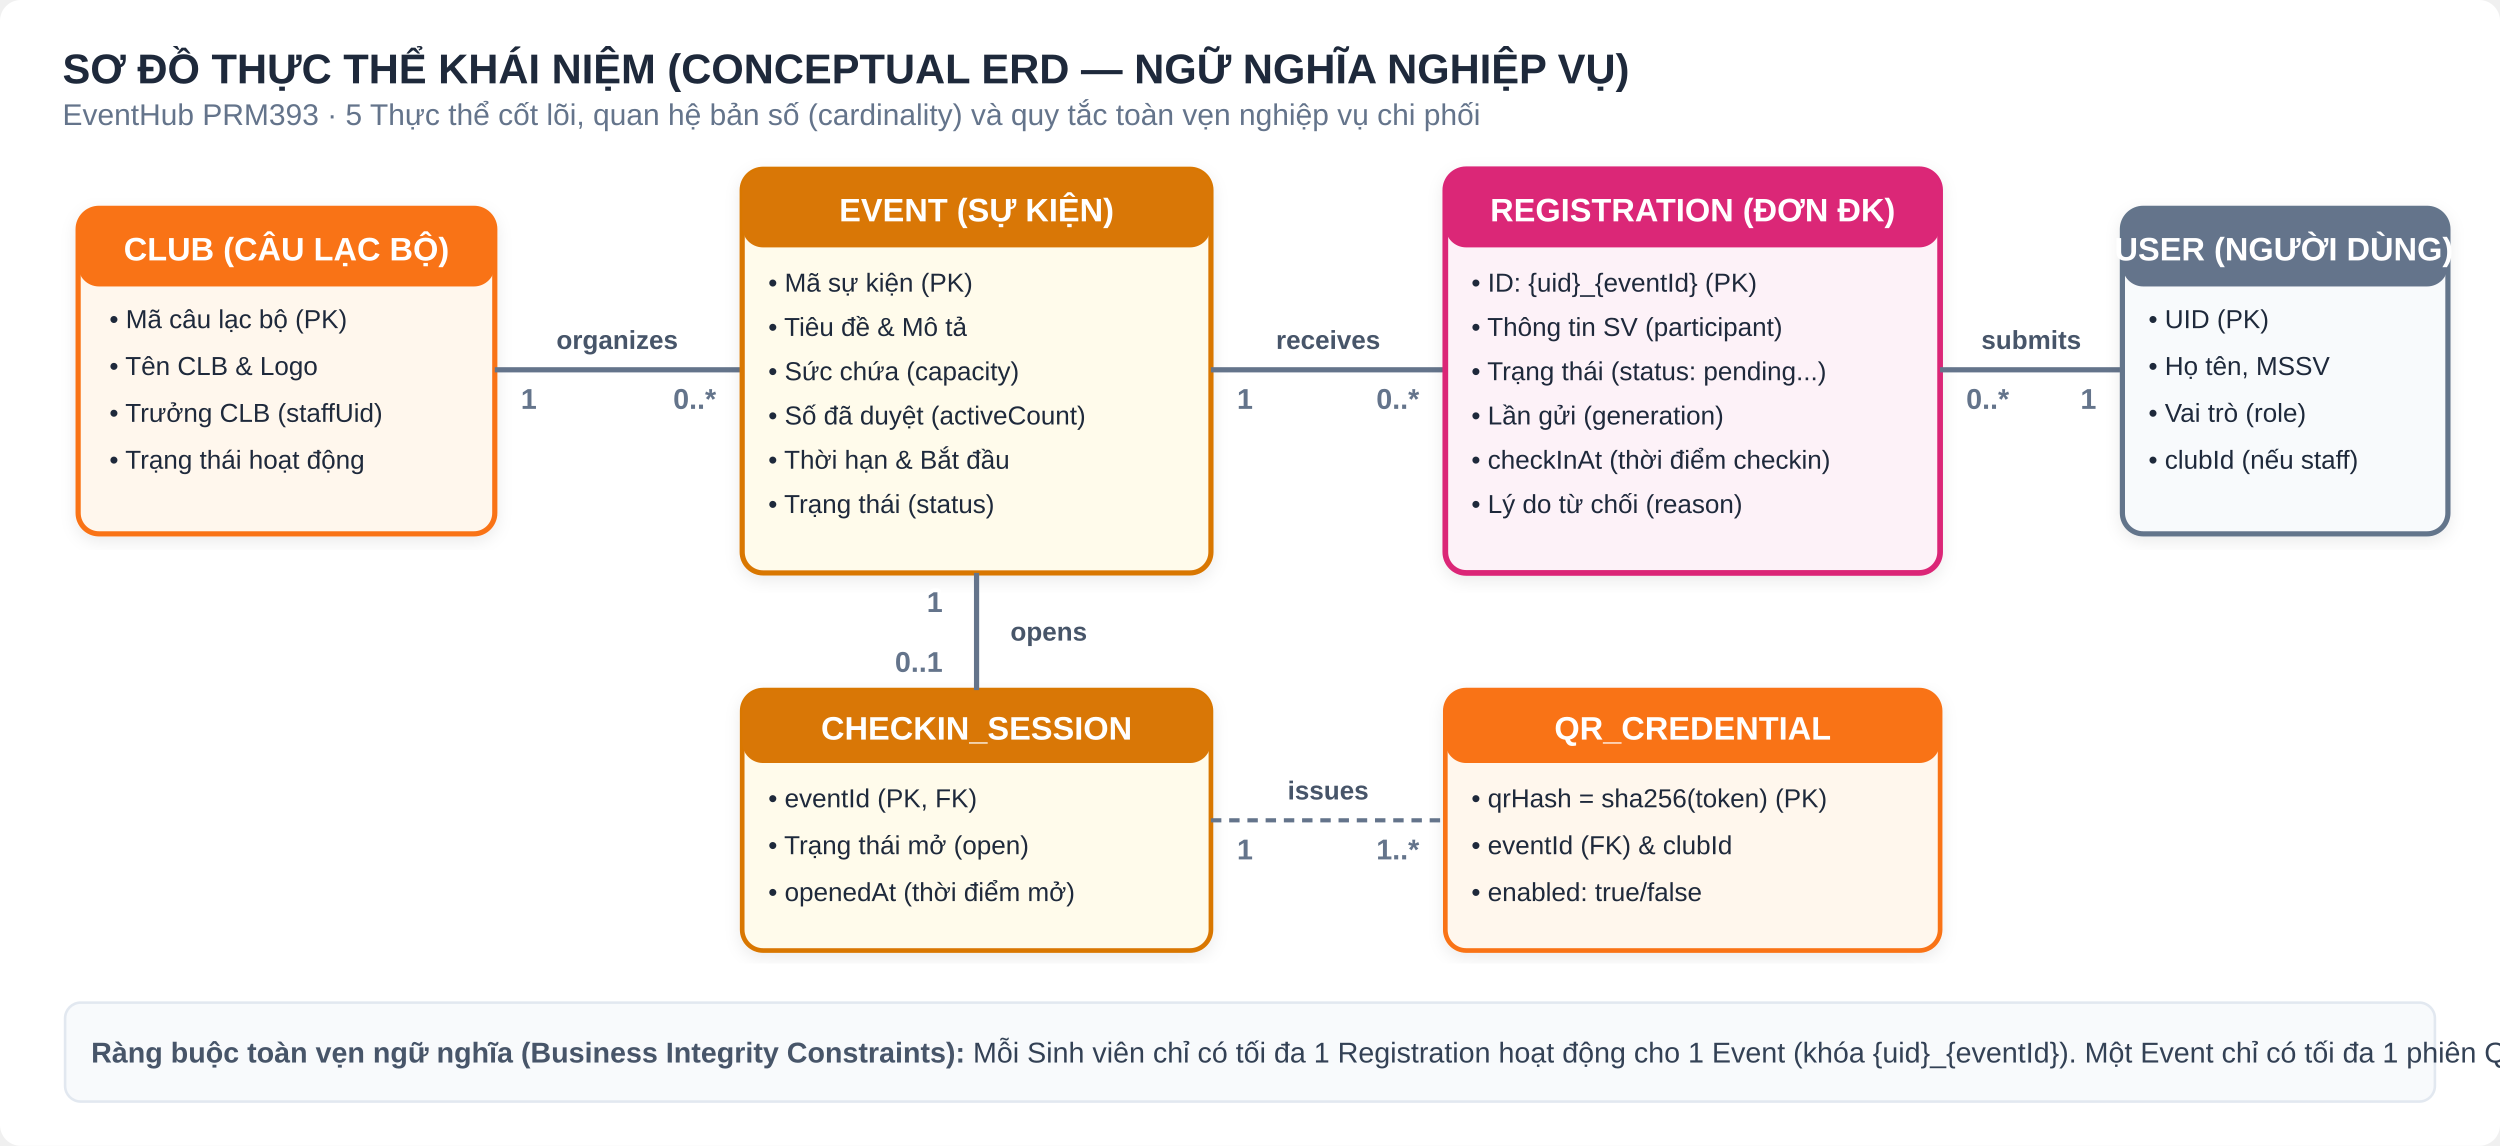
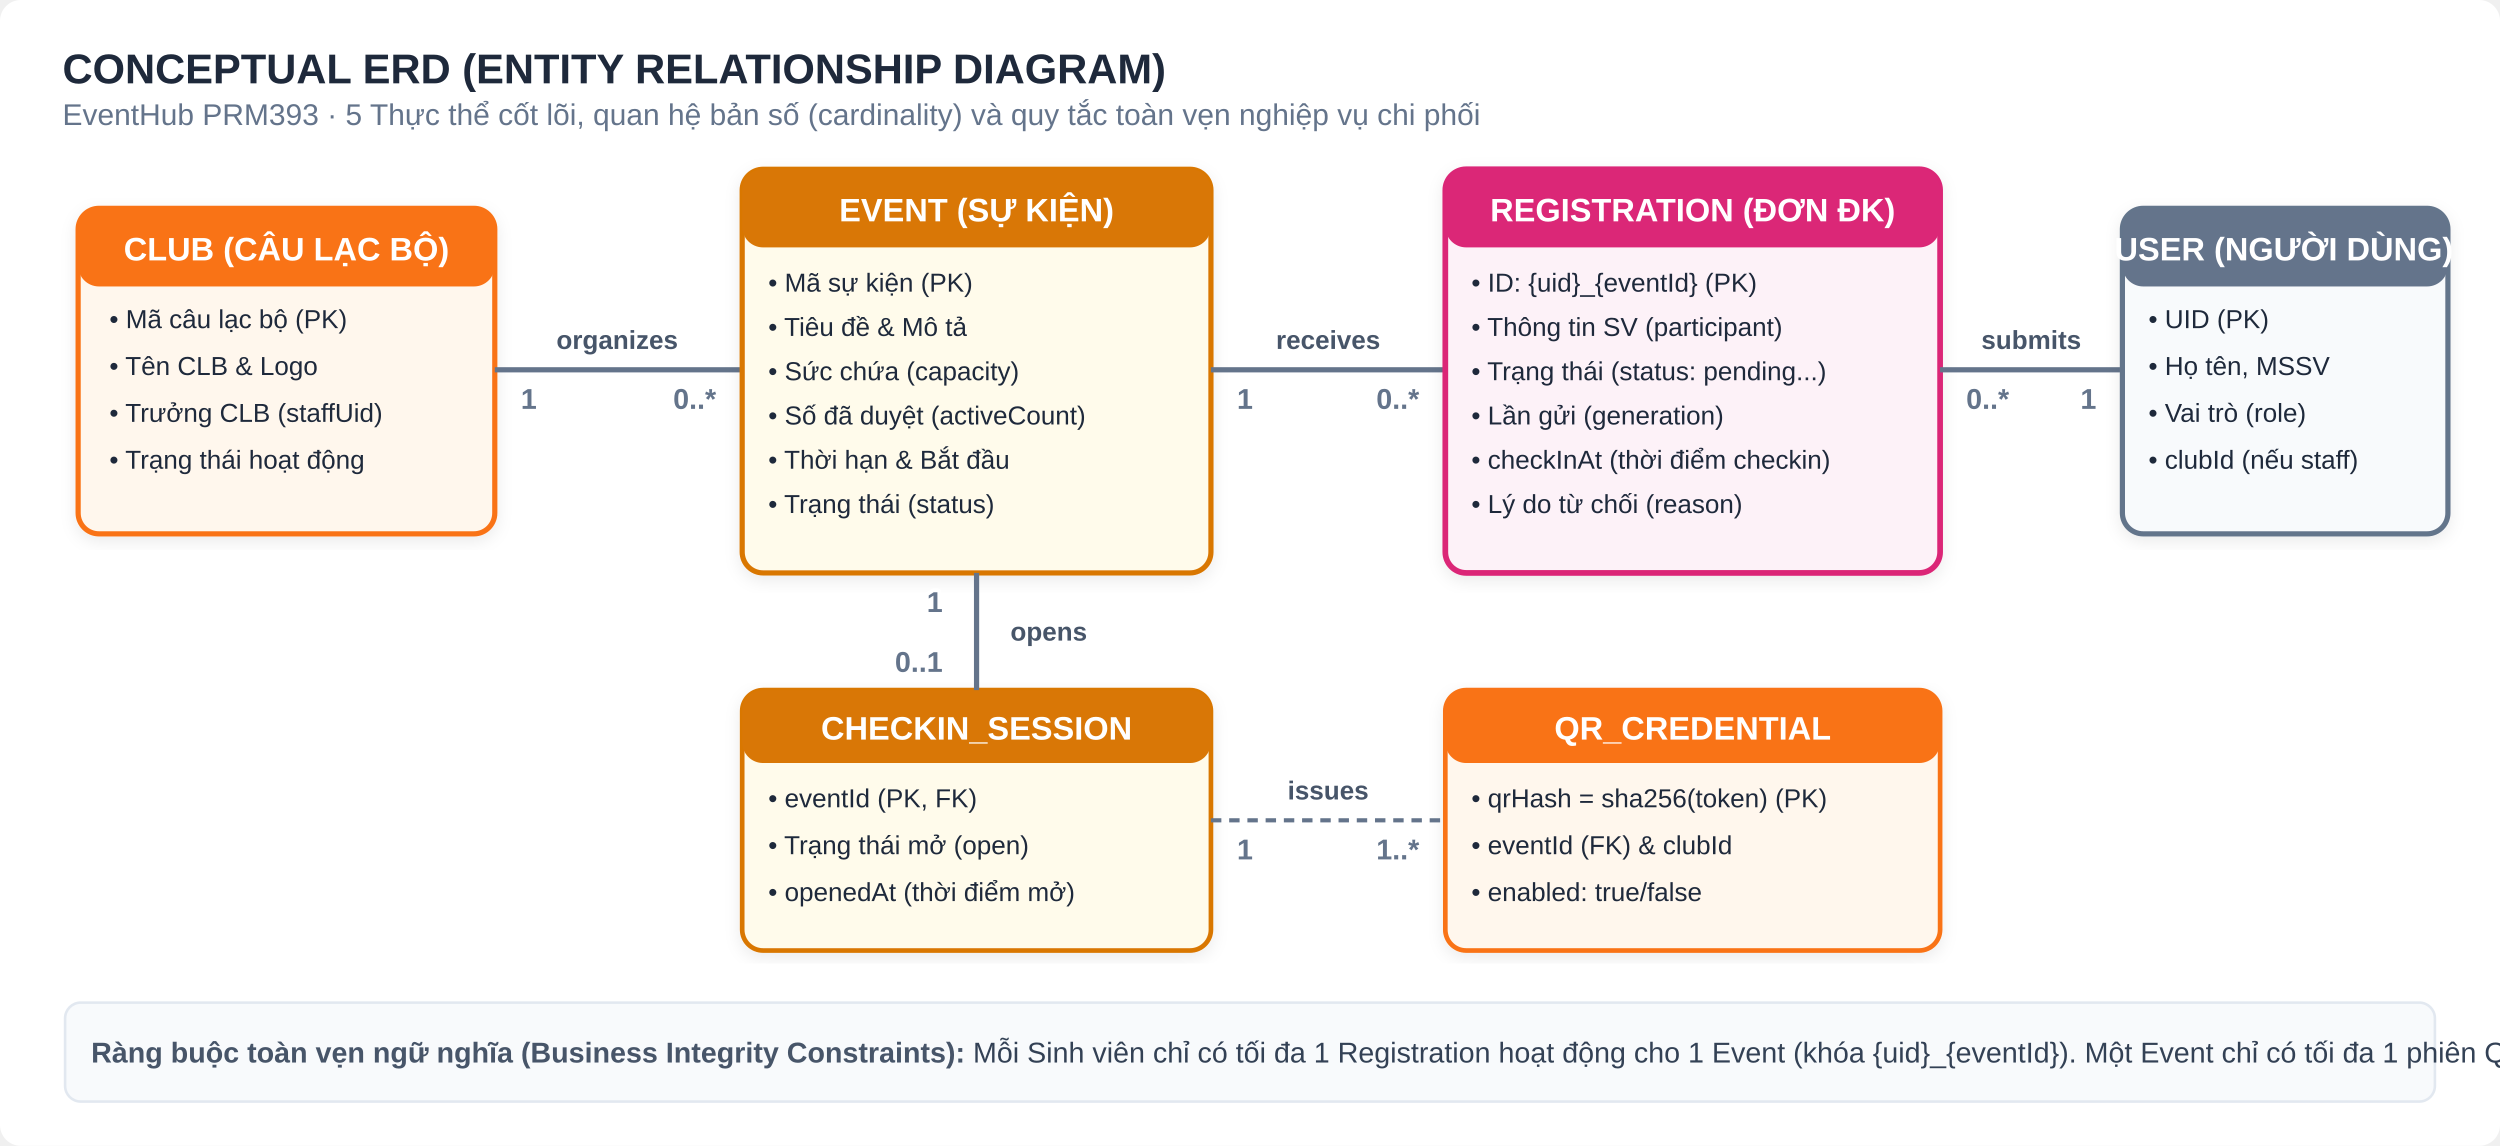
<svg xmlns="http://www.w3.org/2000/svg" viewBox="0 0 960 440" width="100%" height="100%">
  <defs>
    <style>
      .rel-text { font-family: Calibri, Arial, sans-serif; font-size: 10px; font-weight: 700; fill: #475569; paint-order: stroke fill; stroke: #FFFFFF; stroke-width: 3.5px; stroke-linejoin: round; }
      .card-text { font-family: Calibri, Arial, sans-serif; font-size: 11px; font-weight: 700; fill: #64748B; paint-order: stroke fill; stroke: #FFFFFF; stroke-width: 3px; stroke-linejoin: round; }
      .entity-title { font-family: Calibri, Arial, sans-serif; font-size: 12.5px; font-weight: 700; fill: #FFFFFF; text-anchor: middle; }
      .attr-text { font-family: Calibri, Arial, sans-serif; font-size: 10px; fill: #1E293B; }
    </style>
    <filter id="shadow" x="-5%" y="-5%" width="110%" height="110%">
      <feDropShadow dx="0" dy="2" stdDeviation="3" flood-opacity="0.08" />
    </filter>
  </defs>
  <rect width="960" height="440" rx="8" fill="#FFFFFF" />
-   <text x="24" y="32" font-family="Calibri, Arial, sans-serif" font-size="16" font-weight="700" fill="#1E293B">SƠ ĐỒ THỰC THỂ KHÁI NIỆM (CONCEPTUAL ERD — NGỮ NGHĨA NGHIỆP VỤ)</text>
+   <text x="24" y="32" font-family="Calibri, Arial, sans-serif" font-size="16" font-weight="700" fill="#1E293B">CONCEPTUAL ERD (ENTITY RELATIONSHIP DIAGRAM)</text>
  <text x="24" y="48" font-family="Calibri, Arial, sans-serif" font-size="11.5" fill="#64748B">EventHub PRM393 · 5 Thực thể cốt lõi, quan hệ bản số (cardinality) và quy tắc toàn vẹn nghiệp vụ chi phối</text>
  <rect x="30" y="80" width="160" height="125" rx="8" fill="#FFF7ED" stroke="#F97316" stroke-width="2" filter="url(#shadow)" />
  <rect x="30" y="80" width="160" height="30" rx="8" fill="#F97316" />
  <text x="110" y="100" class="entity-title">CLUB (CÂU LẠC BỘ)</text>
  <text x="42" y="126" class="attr-text">• Mã câu lạc bộ (PK)</text>
  <text x="42" y="144" class="attr-text">• Tên CLB &amp; Logo</text>
  <text x="42" y="162" class="attr-text">• Trưởng CLB (staffUid)</text>
  <text x="42" y="180" class="attr-text">• Trạng thái hoạt động</text>
  <line x1="190" y1="142" x2="285" y2="142" stroke="#64748B" stroke-width="2" />
  <text x="237" y="134" class="rel-text" text-anchor="middle">organizes</text>
  <text x="200" y="157" class="card-text" text-anchor="start">1</text>
  <text x="275" y="157" class="card-text" text-anchor="end">0..*</text>
  <rect x="285" y="65" width="180" height="155" rx="8" fill="#FFFBEB" stroke="#D97706" stroke-width="2" filter="url(#shadow)" />
  <rect x="285" y="65" width="180" height="30" rx="8" fill="#D97706" />
  <text x="375" y="85" class="entity-title">EVENT (SỰ KIỆN)</text>
  <text x="295" y="112" class="attr-text">• Mã sự kiện (PK)</text>
  <text x="295" y="129" class="attr-text">• Tiêu đề &amp; Mô tả</text>
  <text x="295" y="146" class="attr-text">• Sức chứa (capacity)</text>
  <text x="295" y="163" class="attr-text">• Số đã duyệt (activeCount)</text>
  <text x="295" y="180" class="attr-text">• Thời hạn &amp; Bắt đầu</text>
  <text x="295" y="197" class="attr-text">• Trạng thái (status)</text>
  <line x1="465" y1="142" x2="555" y2="142" stroke="#64748B" stroke-width="2" />
  <text x="510" y="134" class="rel-text" text-anchor="middle">receives</text>
  <text x="475" y="157" class="card-text" text-anchor="start">1</text>
  <text x="545" y="157" class="card-text" text-anchor="end">0..*</text>
  <rect x="555" y="65" width="190" height="155" rx="8" fill="#FDF2F8" stroke="#DB2777" stroke-width="2.2" filter="url(#shadow)" />
  <rect x="555" y="65" width="190" height="30" rx="8" fill="#DB2777" />
  <text x="650" y="85" class="entity-title">REGISTRATION (ĐƠN ĐK)</text>
  <text x="565" y="112" class="attr-text">• ID: {uid}_{eventId} (PK)</text>
  <text x="565" y="129" class="attr-text">• Thông tin SV (participant)</text>
  <text x="565" y="146" class="attr-text">• Trạng thái (status: pending...)</text>
  <text x="565" y="163" class="attr-text">• Lần gửi (generation)</text>
  <text x="565" y="180" class="attr-text">• checkInAt (thời điểm checkin)</text>
  <text x="565" y="197" class="attr-text">• Lý do từ chối (reason)</text>
  <line x1="745" y1="142" x2="815" y2="142" stroke="#64748B" stroke-width="2" />
  <text x="780" y="134" class="rel-text" text-anchor="middle">submits</text>
  <text x="755" y="157" class="card-text" text-anchor="start">0..*</text>
  <text x="805" y="157" class="card-text" text-anchor="end">1</text>
  <rect x="815" y="80" width="125" height="125" rx="8" fill="#F8FAFC" stroke="#64748B" stroke-width="2" filter="url(#shadow)" />
  <rect x="815" y="80" width="125" height="30" rx="8" fill="#64748B" />
  <text x="877" y="100" class="entity-title">USER (NGƯỜI DÙNG)</text>
  <text x="825" y="126" class="attr-text">• UID (PK)</text>
  <text x="825" y="144" class="attr-text">• Họ tên, MSSV</text>
  <text x="825" y="162" class="attr-text">• Vai trò (role)</text>
  <text x="825" y="180" class="attr-text">• clubId (nếu staff)</text>
  <rect x="285" y="265" width="180" height="100" rx="8" fill="#FFFBEB" stroke="#D97706" stroke-width="1.8" filter="url(#shadow)" />
  <rect x="285" y="265" width="180" height="28" rx="8" fill="#D97706" />
  <text x="375" y="284" class="entity-title">CHECKIN_SESSION</text>
  <text x="295" y="310" class="attr-text">• eventId (PK, FK)</text>
  <text x="295" y="328" class="attr-text">• Trạng thái mở (open)</text>
  <text x="295" y="346" class="attr-text">• openedAt (thời điểm mở)</text>
  <line x1="375" y1="220" x2="375" y2="265" stroke="#64748B" stroke-width="2" />
  <text x="388" y="246" class="rel-text" text-anchor="start">opens</text>
  <text x="362" y="235" class="card-text" text-anchor="end">1</text>
  <text x="362" y="258" class="card-text" text-anchor="end">0..1</text>
  <rect x="555" y="265" width="190" height="100" rx="8" fill="#FFF7ED" stroke="#F97316" stroke-width="1.8" filter="url(#shadow)" />
  <rect x="555" y="265" width="190" height="28" rx="8" fill="#F97316" />
  <text x="650" y="284" class="entity-title">QR_CREDENTIAL</text>
  <text x="565" y="310" class="attr-text">• qrHash = sha256(token) (PK)</text>
  <text x="565" y="328" class="attr-text">• eventId (FK) &amp; clubId</text>
  <text x="565" y="346" class="attr-text">• enabled: true/false</text>
  <line x1="465" y1="315" x2="555" y2="315" stroke="#64748B" stroke-width="1.6" stroke-dasharray="4,3" />
  <text x="510" y="307" class="rel-text" text-anchor="middle">issues</text>
  <text x="475" y="330" class="card-text" text-anchor="start">1</text>
  <text x="545" y="330" class="card-text" text-anchor="end">1..*</text>
  <rect x="25" y="385" width="910" height="38" rx="6" fill="#F8FAFC" stroke="#E2E8F0" />
  <text x="35" y="408" font-family="Calibri, Arial, sans-serif" font-size="11" fill="#1E293B">
    <tspan font-weight="700" fill="#475569">Ràng buộc toàn vẹn ngữ nghĩa (Business Integrity Constraints):</tspan>
    <tspan fill="#334155"> Mỗi Sinh viên chỉ có tối đa 1 Registration hoạt động cho 1 Event (khóa {uid}_{eventId}). Một Event chỉ có tối đa 1 phiên QR đang mở.</tspan>
  </text>
</svg>
